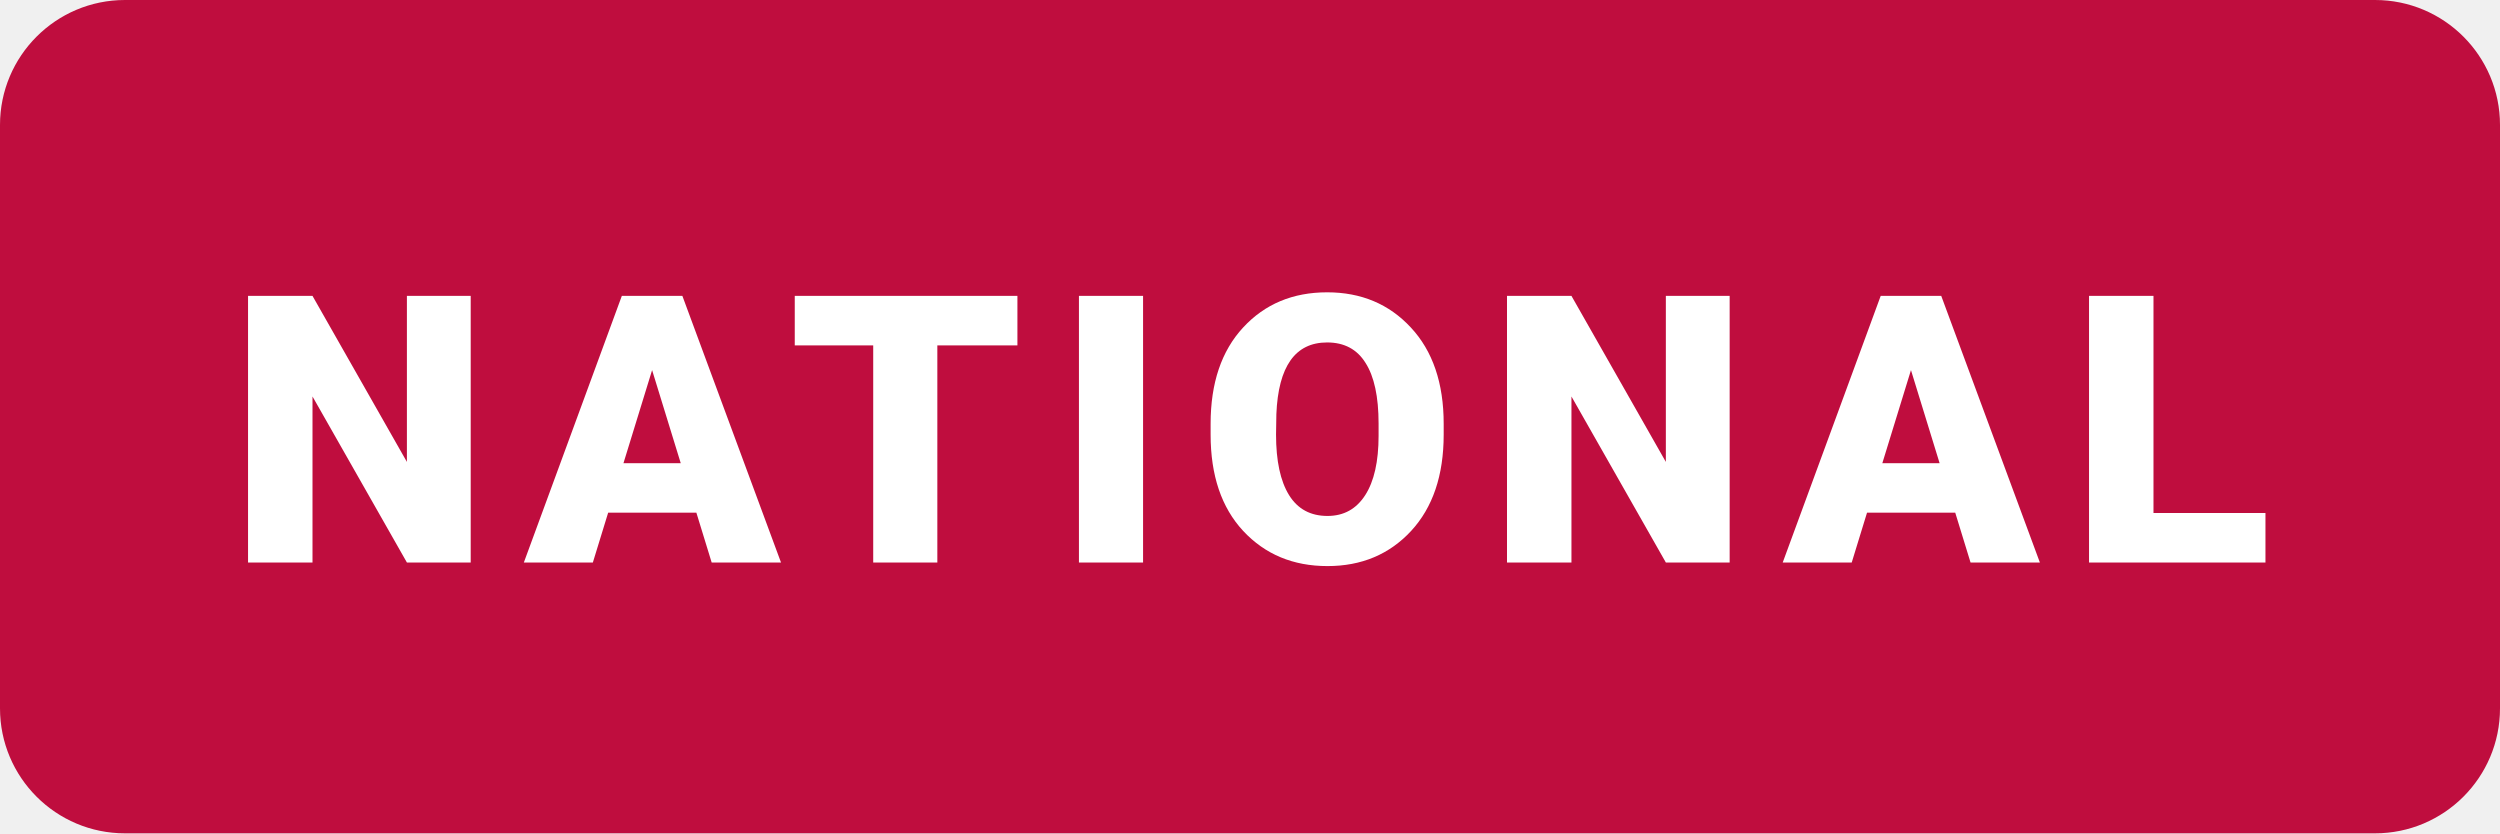
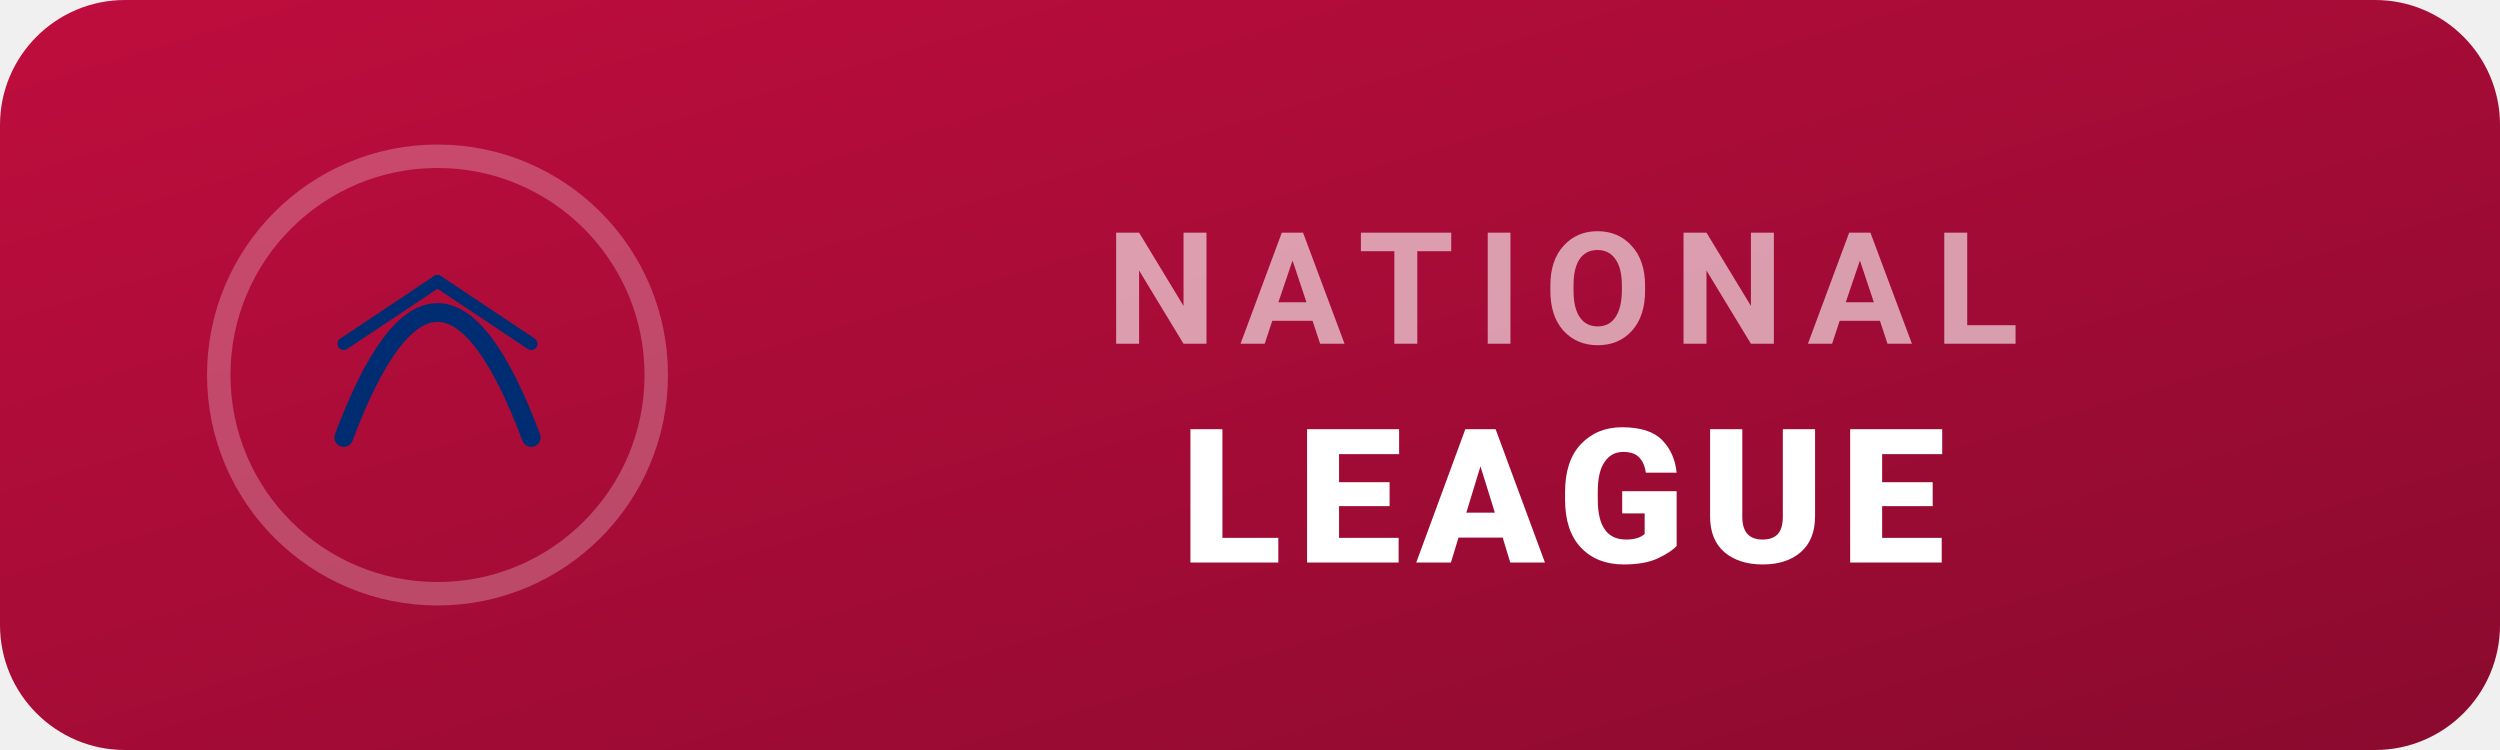
- <svg xmlns="http://www.w3.org/2000/svg" viewBox="0 0 120 40" width="120" height="40">
-   <rect width="120" height="40" rx="6" fill="#BF0D3E" />
-   <text x="60" y="27" text-anchor="middle" font-family="-apple-system,BlinkMacSystemFont,'Segoe UI',Roboto,Helvetica,Arial,sans-serif" font-size="18" font-weight="800" fill="#ffffff" letter-spacing="0.08em">NATIONAL</text>
+ <svg xmlns="http://www.w3.org/2000/svg" viewBox="0 0 160 48" width="160" height="48">
+   <defs>
+     <linearGradient id="nl-bg" x1="0" y1="0" x2="1" y2="1">
+       <stop offset="0%" stop-color="#BF0D3E" />
+       <stop offset="100%" stop-color="#8a0a2e" />
+     </linearGradient>
+   </defs>
+   <rect width="160" height="48" rx="8" fill="url(#nl-bg)" />
+   <circle cx="28" cy="24" r="14" fill="none" stroke="#ffffff" stroke-width="1.5" opacity="0.25" />
+   <path d="M22 28 Q28 12 34 28" fill="none" stroke="#002D72" stroke-width="1.2" stroke-linecap="round" />
+   <line x1="22" y1="22" x2="28" y2="18" stroke="#002D72" stroke-width="0.8" stroke-linecap="round" />
+   <line x1="28" y1="18" x2="34" y2="22" stroke="#002D72" stroke-width="0.8" stroke-linecap="round" />
+   <text x="100" y="22" text-anchor="middle" font-family="-apple-system,BlinkMacSystemFont,'Segoe UI',Roboto,sans-serif" font-size="10" font-weight="700" fill="rgba(255,255,255,0.6)" letter-spacing="0.14em">NATIONAL</text>
+   <text x="100" y="36" text-anchor="middle" font-family="-apple-system,BlinkMacSystemFont,'Segoe UI',Roboto,sans-serif" font-size="12" font-weight="800" fill="#ffffff" letter-spacing="0.08em">LEAGUE</text>
</svg>
